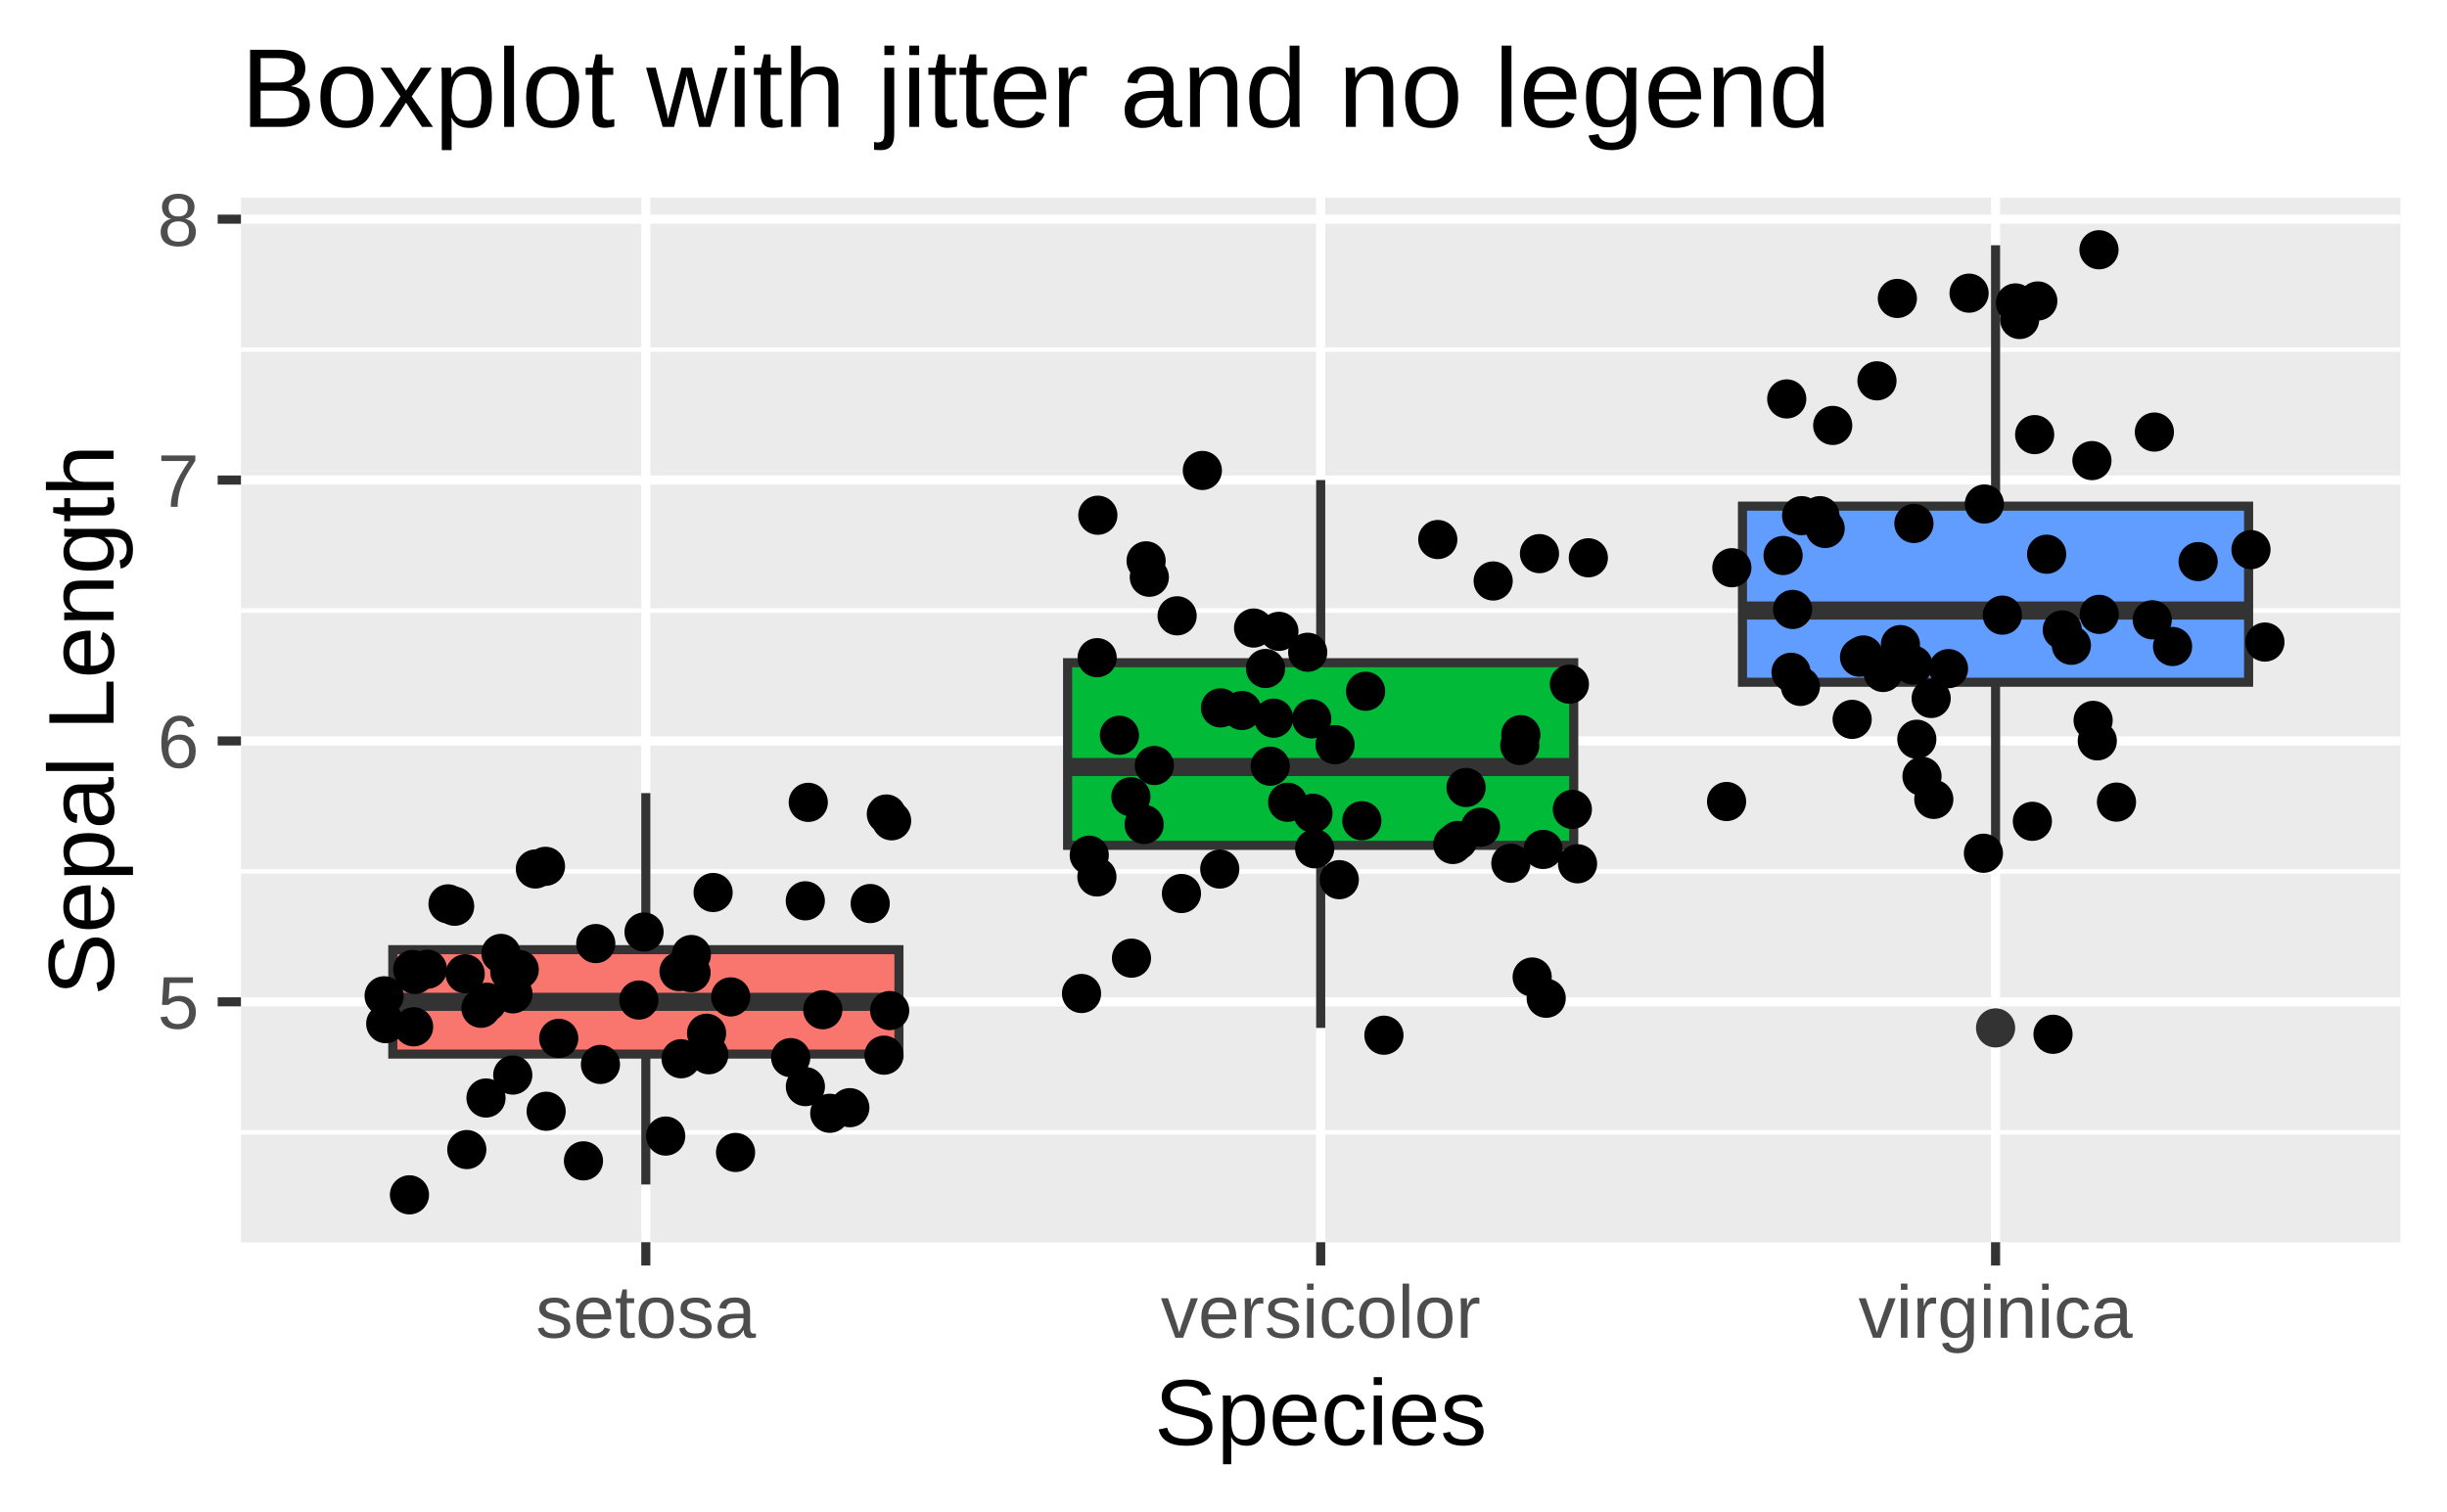
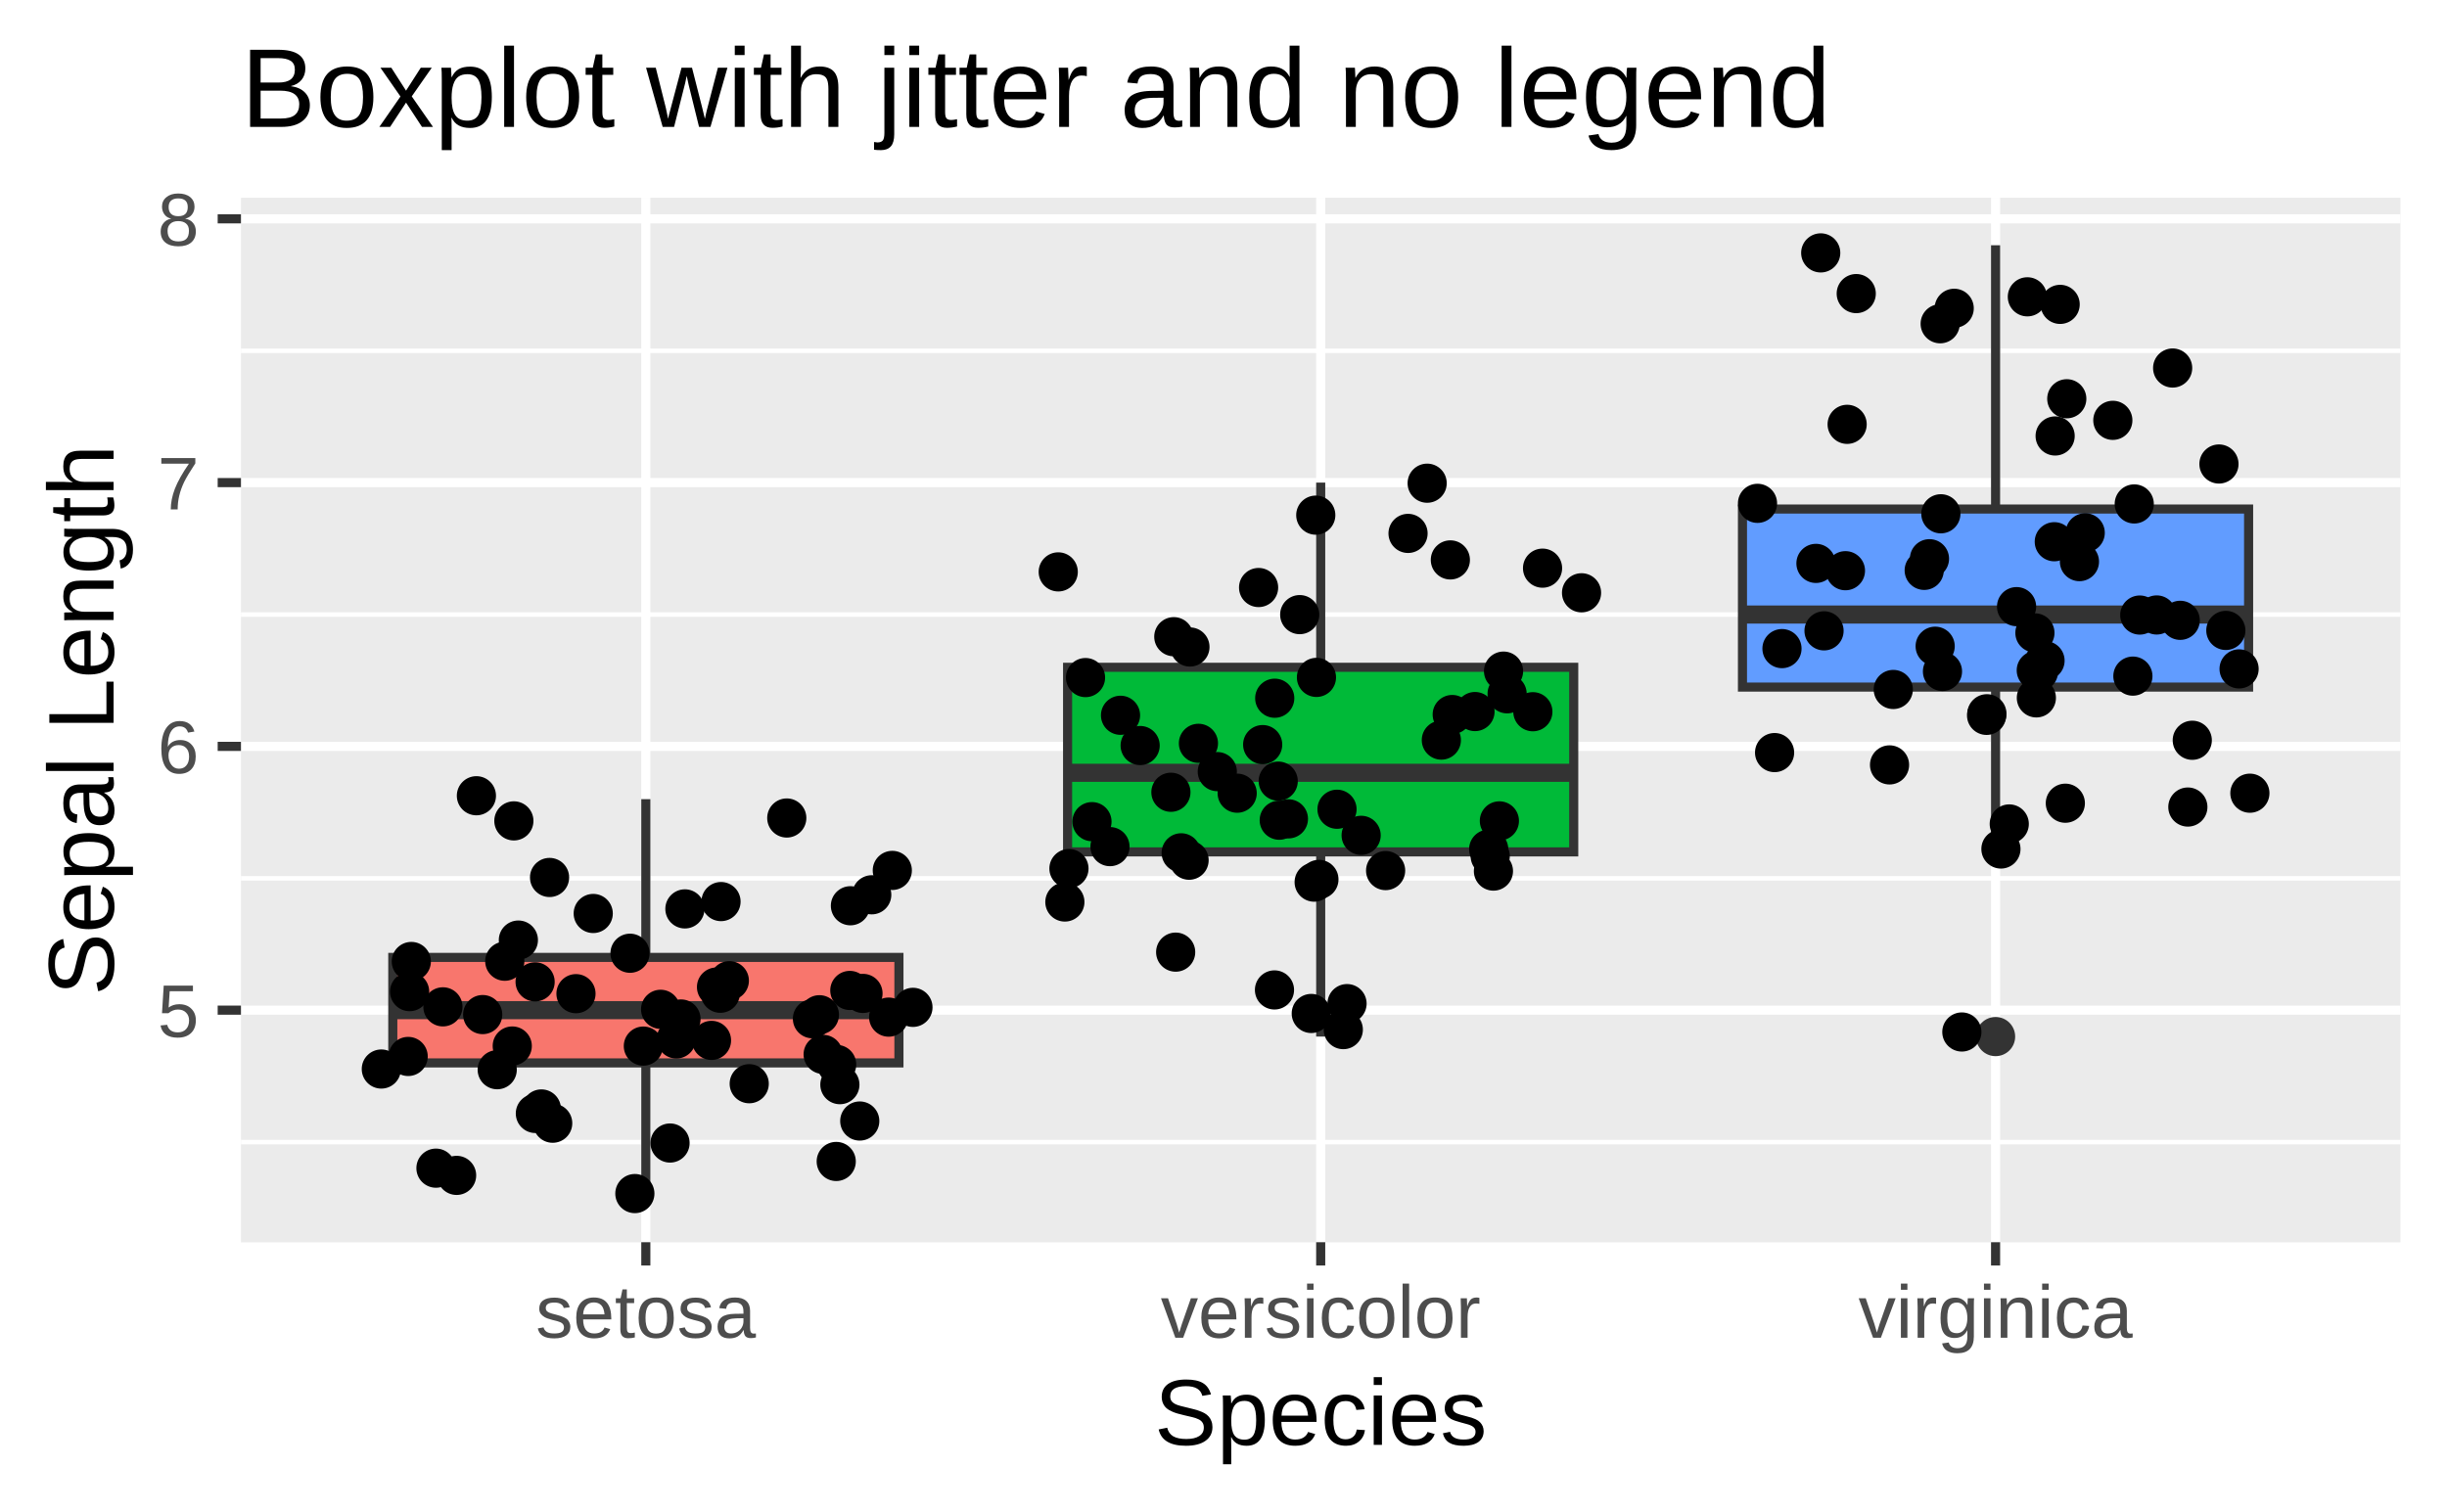
<svg xmlns="http://www.w3.org/2000/svg" class="svglite" width="288.00pt" height="177.98pt" viewBox="0 0 288.00 177.98">
  <defs>
    <style type="text/css">
    .svglite line, .svglite polyline, .svglite polygon, .svglite path, .svglite rect, .svglite circle {
      fill: none;
      stroke: #000000;
      stroke-linecap: round;
      stroke-linejoin: round;
      stroke-miterlimit: 10.00;
    }
    .svglite text {
      white-space: pre;
    }
  </style>
  </defs>
  <rect width="100%" height="100%" style="stroke: none; fill: #FFFFFF;" />
  <defs>
    <clipPath id="cpMC4wMHwyODguMDB8MC4wMHwxNzcuOTg=">
      <rect x="0.00" y="0.00" width="288.00" height="177.98" />
    </clipPath>
  </defs>
  <g clip-path="url(#cpMC4wMHwyODguMDB8MC4wMHwxNzcuOTg=)">
    <rect x="0.00" y="0.00" width="288.00" height="177.98" style="stroke-width: 1.07; stroke: #FFFFFF; fill: #FFFFFF;" />
  </g>
  <defs>
    <clipPath id="cpMjguMzZ8MjgyLjUyfDIzLjI4fDE0Ni4yMw==">
      <rect x="28.36" y="23.28" width="254.16" height="122.96" />
    </clipPath>
  </defs>
  <g clip-path="url(#cpMjguMzZ8MjgyLjUyfDIzLjI4fDE0Ni4yMw==)">
    <rect x="28.36" y="23.28" width="254.16" height="122.96" style="stroke-width: 1.07; stroke: none; fill: #EBEBEB;" />
-     <polyline points="28.36,133.29 282.52,133.29 " style="stroke-width: 0.53; stroke: #FFFFFF; stroke-linecap: butt;" />
-     <polyline points="28.36,102.58 282.52,102.58 " style="stroke-width: 0.53; stroke: #FFFFFF; stroke-linecap: butt;" />
-     <polyline points="28.36,71.87 282.52,71.87 " style="stroke-width: 0.53; stroke: #FFFFFF; stroke-linecap: butt;" />
-     <polyline points="28.36,41.15 282.52,41.15 " style="stroke-width: 0.53; stroke: #FFFFFF; stroke-linecap: butt;" />
-     <polyline points="28.36,117.93 282.52,117.93 " style="stroke-width: 1.07; stroke: #FFFFFF; stroke-linecap: butt;" />
-     <polyline points="28.36,87.22 282.52,87.22 " style="stroke-width: 1.07; stroke: #FFFFFF; stroke-linecap: butt;" />
-     <polyline points="28.36,56.51 282.52,56.51 " style="stroke-width: 1.07; stroke: #FFFFFF; stroke-linecap: butt;" />
-     <polyline points="28.36,25.80 282.52,25.80 " style="stroke-width: 1.07; stroke: #FFFFFF; stroke-linecap: butt;" />
+     <polyline points="28.36,134.44 282.52,134.44 " style="stroke-width: 0.53; stroke: #FFFFFF; stroke-linecap: butt;" />
+     <polyline points="28.36,103.39 282.52,103.39 " style="stroke-width: 0.53; stroke: #FFFFFF; stroke-linecap: butt;" />
+     <polyline points="28.36,72.34 282.52,72.34 " style="stroke-width: 0.53; stroke: #FFFFFF; stroke-linecap: butt;" />
+     <polyline points="28.36,41.29 282.52,41.29 " style="stroke-width: 0.53; stroke: #FFFFFF; stroke-linecap: butt;" />
+     <polyline points="28.36,118.91 282.52,118.91 " style="stroke-width: 1.07; stroke: #FFFFFF; stroke-linecap: butt;" />
+     <polyline points="28.36,87.86 282.52,87.86 " style="stroke-width: 1.07; stroke: #FFFFFF; stroke-linecap: butt;" />
+     <polyline points="28.36,56.81 282.52,56.81 " style="stroke-width: 1.07; stroke: #FFFFFF; stroke-linecap: butt;" />
+     <polyline points="28.36,25.76 282.52,25.76 " style="stroke-width: 1.07; stroke: #FFFFFF; stroke-linecap: butt;" />
    <polyline points="76.01,146.23 76.01,23.28 " style="stroke-width: 1.07; stroke: #FFFFFF; stroke-linecap: butt;" />
    <polyline points="155.44,146.23 155.44,23.28 " style="stroke-width: 1.07; stroke: #FFFFFF; stroke-linecap: butt;" />
    <polyline points="234.87,146.23 234.87,23.28 " style="stroke-width: 1.07; stroke: #FFFFFF; stroke-linecap: butt;" />
-     <line x1="76.01" y1="111.79" x2="76.01" y2="93.36" style="stroke-width: 1.07; stroke: #333333; stroke-linecap: butt;" />
-     <line x1="76.01" y1="124.08" x2="76.01" y2="139.43" style="stroke-width: 1.07; stroke: #333333; stroke-linecap: butt;" />
-     <polygon points="46.23,111.79 46.23,124.08 105.80,124.08 105.80,111.79 46.23,111.79 " style="stroke-width: 1.07; stroke: #333333; stroke-linecap: butt; stroke-linejoin: miter; fill: #F8766D;" />
-     <line x1="46.23" y1="117.93" x2="105.80" y2="117.93" style="stroke-width: 2.13; stroke: #333333; stroke-linecap: butt; stroke-linejoin: miter;" />
-     <line x1="155.44" y1="78.01" x2="155.44" y2="56.51" style="stroke-width: 1.07; stroke: #333333; stroke-linecap: butt;" />
-     <line x1="155.44" y1="99.51" x2="155.44" y2="121.00" style="stroke-width: 1.07; stroke: #333333; stroke-linecap: butt;" />
-     <polygon points="125.65,78.01 125.65,99.51 185.22,99.51 185.22,78.01 125.65,78.01 " style="stroke-width: 1.07; stroke: #333333; stroke-linecap: butt; stroke-linejoin: miter; fill: #00BA38;" />
-     <line x1="125.65" y1="90.29" x2="185.22" y2="90.29" style="stroke-width: 2.13; stroke: #333333; stroke-linecap: butt; stroke-linejoin: miter;" />
-     <circle cx="234.87" cy="121.00" r="1.95" style="stroke-width: 0.71; stroke: #333333; fill: #333333;" />
-     <line x1="234.87" y1="59.58" x2="234.87" y2="28.87" style="stroke-width: 1.07; stroke: #333333; stroke-linecap: butt;" />
-     <line x1="234.87" y1="80.31" x2="234.87" y2="99.51" style="stroke-width: 1.07; stroke: #333333; stroke-linecap: butt;" />
-     <polygon points="205.08,59.58 205.08,80.31 264.65,80.31 264.65,59.58 205.08,59.58 " style="stroke-width: 1.07; stroke: #333333; stroke-linecap: butt; stroke-linejoin: miter; fill: #619CFF;" />
-     <line x1="205.08" y1="71.87" x2="264.65" y2="71.87" style="stroke-width: 2.13; stroke: #333333; stroke-linecap: butt; stroke-linejoin: miter;" />
-     <circle cx="48.58" cy="114.12" r="1.95" style="stroke-width: 0.71; fill: #000000;" />
-     <circle cx="48.68" cy="120.87" r="1.95" style="stroke-width: 0.71; fill: #000000;" />
-     <circle cx="60.35" cy="126.55" r="1.95" style="stroke-width: 0.71; fill: #000000;" />
-     <circle cx="97.66" cy="131.05" r="1.95" style="stroke-width: 0.71; fill: #000000;" />
-     <circle cx="104.71" cy="118.96" r="1.95" style="stroke-width: 0.71; fill: #000000;" />
-     <circle cx="94.78" cy="106.04" r="1.95" style="stroke-width: 0.71; fill: #000000;" />
-     <circle cx="100.02" cy="130.39" r="1.95" style="stroke-width: 0.71; fill: #000000;" />
-     <circle cx="86.00" cy="117.35" r="1.95" style="stroke-width: 0.71; fill: #000000;" />
-     <circle cx="86.57" cy="135.66" r="1.95" style="stroke-width: 0.71; fill: #000000;" />
-     <circle cx="45.40" cy="120.50" r="1.95" style="stroke-width: 0.71; fill: #000000;" />
-     <circle cx="102.42" cy="106.36" r="1.95" style="stroke-width: 0.71; fill: #000000;" />
-     <circle cx="80.16" cy="124.63" r="1.95" style="stroke-width: 0.71; fill: #000000;" />
-     <circle cx="70.67" cy="125.30" r="1.95" style="stroke-width: 0.71; fill: #000000;" />
-     <circle cx="48.19" cy="140.65" r="1.95" style="stroke-width: 0.71; fill: #000000;" />
-     <circle cx="95.13" cy="94.45" r="1.95" style="stroke-width: 0.71; fill: #000000;" />
-     <circle cx="104.94" cy="96.62" r="1.95" style="stroke-width: 0.71; fill: #000000;" />
-     <circle cx="83.93" cy="105.06" r="1.95" style="stroke-width: 0.71; fill: #000000;" />
-     <circle cx="61.11" cy="114.13" r="1.95" style="stroke-width: 0.71; fill: #000000;" />
-     <circle cx="104.32" cy="95.82" r="1.95" style="stroke-width: 0.71; fill: #000000;" />
-     <circle cx="79.92" cy="114.37" r="1.95" style="stroke-width: 0.71; fill: #000000;" />
-     <circle cx="53.51" cy="106.68" r="1.95" style="stroke-width: 0.71; fill: #000000;" />
-     <circle cx="50.30" cy="114.09" r="1.95" style="stroke-width: 0.71; fill: #000000;" />
-     <circle cx="64.28" cy="130.81" r="1.95" style="stroke-width: 0.71; fill: #000000;" />
-     <circle cx="81.33" cy="114.50" r="1.95" style="stroke-width: 0.71; fill: #000000;" />
-     <circle cx="93.06" cy="124.50" r="1.95" style="stroke-width: 0.71; fill: #000000;" />
-     <circle cx="56.61" cy="118.69" r="1.95" style="stroke-width: 0.71; fill: #000000;" />
-     <circle cx="60.37" cy="116.99" r="1.95" style="stroke-width: 0.71; fill: #000000;" />
-     <circle cx="58.96" cy="112.23" r="1.95" style="stroke-width: 0.71; fill: #000000;" />
-     <circle cx="70.12" cy="111.07" r="1.95" style="stroke-width: 0.71; fill: #000000;" />
-     <circle cx="94.79" cy="127.91" r="1.95" style="stroke-width: 0.71; fill: #000000;" />
-     <circle cx="104.04" cy="124.21" r="1.95" style="stroke-width: 0.71; fill: #000000;" />
-     <circle cx="52.73" cy="106.40" r="1.95" style="stroke-width: 0.71; fill: #000000;" />
-     <circle cx="81.37" cy="112.36" r="1.95" style="stroke-width: 0.71; fill: #000000;" />
-     <circle cx="63.01" cy="102.29" r="1.95" style="stroke-width: 0.71; fill: #000000;" />
-     <circle cx="65.76" cy="122.23" r="1.95" style="stroke-width: 0.71; fill: #000000;" />
-     <circle cx="45.21" cy="117.22" r="1.95" style="stroke-width: 0.71; fill: #000000;" />
-     <circle cx="64.20" cy="101.98" r="1.95" style="stroke-width: 0.71; fill: #000000;" />
-     <circle cx="83.16" cy="121.63" r="1.95" style="stroke-width: 0.71; fill: #000000;" />
-     <circle cx="68.67" cy="136.65" r="1.95" style="stroke-width: 0.71; fill: #000000;" />
-     <circle cx="54.75" cy="114.63" r="1.95" style="stroke-width: 0.71; fill: #000000;" />
-     <circle cx="75.19" cy="117.72" r="1.95" style="stroke-width: 0.71; fill: #000000;" />
-     <circle cx="78.35" cy="133.73" r="1.95" style="stroke-width: 0.71; fill: #000000;" />
-     <circle cx="54.94" cy="135.32" r="1.95" style="stroke-width: 0.71; fill: #000000;" />
-     <circle cx="57.32" cy="117.98" r="1.95" style="stroke-width: 0.71; fill: #000000;" />
-     <circle cx="48.83" cy="114.71" r="1.95" style="stroke-width: 0.71; fill: #000000;" />
-     <circle cx="83.42" cy="124.16" r="1.95" style="stroke-width: 0.71; fill: #000000;" />
-     <circle cx="60.00" cy="114.38" r="1.95" style="stroke-width: 0.71; fill: #000000;" />
-     <circle cx="57.20" cy="129.25" r="1.95" style="stroke-width: 0.71; fill: #000000;" />
-     <circle cx="75.80" cy="109.71" r="1.95" style="stroke-width: 0.71; fill: #000000;" />
-     <circle cx="96.84" cy="118.86" r="1.95" style="stroke-width: 0.71; fill: #000000;" />
-     <circle cx="141.51" cy="55.38" r="1.95" style="stroke-width: 0.71; fill: #000000;" />
-     <circle cx="147.54" cy="73.93" r="1.95" style="stroke-width: 0.71; fill: #000000;" />
-     <circle cx="129.21" cy="60.65" r="1.95" style="stroke-width: 0.71; fill: #000000;" />
-     <circle cx="129.10" cy="103.23" r="1.95" style="stroke-width: 0.71; fill: #000000;" />
-     <circle cx="138.54" cy="72.49" r="1.95" style="stroke-width: 0.71; fill: #000000;" />
-     <circle cx="160.28" cy="96.61" r="1.95" style="stroke-width: 0.71; fill: #000000;" />
-     <circle cx="148.95" cy="78.69" r="1.95" style="stroke-width: 0.71; fill: #000000;" />
-     <circle cx="162.88" cy="121.86" r="1.95" style="stroke-width: 0.71; fill: #000000;" />
-     <circle cx="175.74" cy="68.39" r="1.95" style="stroke-width: 0.71; fill: #000000;" />
-     <circle cx="133.17" cy="112.79" r="1.95" style="stroke-width: 0.71; fill: #000000;" />
-     <circle cx="181.98" cy="117.51" r="1.95" style="stroke-width: 0.71; fill: #000000;" />
-     <circle cx="149.50" cy="90.19" r="1.95" style="stroke-width: 0.71; fill: #000000;" />
-     <circle cx="131.75" cy="86.55" r="1.95" style="stroke-width: 0.71; fill: #000000;" />
-     <circle cx="146.17" cy="83.64" r="1.95" style="stroke-width: 0.71; fill: #000000;" />
-     <circle cx="171.57" cy="98.94" r="1.95" style="stroke-width: 0.71; fill: #000000;" />
-     <circle cx="181.19" cy="65.17" r="1.95" style="stroke-width: 0.71; fill: #000000;" />
-     <circle cx="181.62" cy="99.99" r="1.95" style="stroke-width: 0.71; fill: #000000;" />
-     <circle cx="151.55" cy="94.44" r="1.95" style="stroke-width: 0.71; fill: #000000;" />
-     <circle cx="160.72" cy="81.37" r="1.95" style="stroke-width: 0.71; fill: #000000;" />
-     <circle cx="128.20" cy="100.67" r="1.95" style="stroke-width: 0.71; fill: #000000;" />
-     <circle cx="135.86" cy="90.11" r="1.95" style="stroke-width: 0.71; fill: #000000;" />
-     <circle cx="143.65" cy="83.33" r="1.95" style="stroke-width: 0.71; fill: #000000;" />
-     <circle cx="153.91" cy="76.78" r="1.95" style="stroke-width: 0.71; fill: #000000;" />
-     <circle cx="154.38" cy="84.62" r="1.95" style="stroke-width: 0.71; fill: #000000;" />
-     <circle cx="150.52" cy="74.32" r="1.95" style="stroke-width: 0.71; fill: #000000;" />
-     <circle cx="135.27" cy="67.95" r="1.95" style="stroke-width: 0.71; fill: #000000;" />
-     <circle cx="169.22" cy="63.51" r="1.95" style="stroke-width: 0.71; fill: #000000;" />
-     <circle cx="134.89" cy="66.02" r="1.95" style="stroke-width: 0.71; fill: #000000;" />
-     <circle cx="178.99" cy="86.48" r="1.95" style="stroke-width: 0.71; fill: #000000;" />
-     <circle cx="134.66" cy="97.05" r="1.95" style="stroke-width: 0.71; fill: #000000;" />
-     <circle cx="185.67" cy="101.68" r="1.95" style="stroke-width: 0.71; fill: #000000;" />
-     <circle cx="157.63" cy="103.55" r="1.95" style="stroke-width: 0.71; fill: #000000;" />
-     <circle cx="133.10" cy="93.79" r="1.95" style="stroke-width: 0.71; fill: #000000;" />
-     <circle cx="178.87" cy="87.75" r="1.95" style="stroke-width: 0.71; fill: #000000;" />
-     <circle cx="139.05" cy="105.18" r="1.95" style="stroke-width: 0.71; fill: #000000;" />
-     <circle cx="157.13" cy="87.66" r="1.95" style="stroke-width: 0.71; fill: #000000;" />
-     <circle cx="186.94" cy="65.66" r="1.95" style="stroke-width: 0.71; fill: #000000;" />
-     <circle cx="129.13" cy="77.42" r="1.95" style="stroke-width: 0.71; fill: #000000;" />
-     <circle cx="170.99" cy="99.41" r="1.95" style="stroke-width: 0.71; fill: #000000;" />
-     <circle cx="143.56" cy="102.30" r="1.95" style="stroke-width: 0.71; fill: #000000;" />
-     <circle cx="177.82" cy="101.62" r="1.95" style="stroke-width: 0.71; fill: #000000;" />
-     <circle cx="149.90" cy="84.54" r="1.95" style="stroke-width: 0.71; fill: #000000;" />
-     <circle cx="172.55" cy="92.70" r="1.95" style="stroke-width: 0.71; fill: #000000;" />
-     <circle cx="127.29" cy="116.95" r="1.95" style="stroke-width: 0.71; fill: #000000;" />
-     <circle cx="154.73" cy="99.91" r="1.95" style="stroke-width: 0.71; fill: #000000;" />
-     <circle cx="185.06" cy="95.28" r="1.95" style="stroke-width: 0.71; fill: #000000;" />
-     <circle cx="174.25" cy="97.38" r="1.95" style="stroke-width: 0.71; fill: #000000;" />
-     <circle cx="184.71" cy="80.54" r="1.95" style="stroke-width: 0.71; fill: #000000;" />
-     <circle cx="180.33" cy="115.01" r="1.95" style="stroke-width: 0.71; fill: #000000;" />
-     <circle cx="154.53" cy="95.73" r="1.95" style="stroke-width: 0.71; fill: #000000;" />
-     <circle cx="210.80" cy="79.14" r="1.95" style="stroke-width: 0.71; fill: #000000;" />
-     <circle cx="227.60" cy="94.10" r="1.95" style="stroke-width: 0.71; fill: #000000;" />
-     <circle cx="246.21" cy="54.22" r="1.95" style="stroke-width: 0.71; fill: #000000;" />
-     <circle cx="218.86" cy="77.36" r="1.95" style="stroke-width: 0.71; fill: #000000;" />
-     <circle cx="210.98" cy="71.74" r="1.95" style="stroke-width: 0.71; fill: #000000;" />
-     <circle cx="237.70" cy="37.61" r="1.95" style="stroke-width: 0.71; fill: #000000;" />
-     <circle cx="241.63" cy="121.75" r="1.95" style="stroke-width: 0.71; fill: #000000;" />
-     <circle cx="210.29" cy="46.96" r="1.95" style="stroke-width: 0.71; fill: #000000;" />
-     <circle cx="258.71" cy="66.11" r="1.95" style="stroke-width: 0.71; fill: #000000;" />
-     <circle cx="215.70" cy="50.08" r="1.95" style="stroke-width: 0.71; fill: #000000;" />
-     <circle cx="247.07" cy="72.32" r="1.95" style="stroke-width: 0.71; fill: #000000;" />
-     <circle cx="266.57" cy="75.58" r="1.95" style="stroke-width: 0.71; fill: #000000;" />
-     <circle cx="225.26" cy="61.62" r="1.95" style="stroke-width: 0.71; fill: #000000;" />
-     <circle cx="239.20" cy="96.68" r="1.95" style="stroke-width: 0.71; fill: #000000;" />
-     <circle cx="249.10" cy="94.42" r="1.95" style="stroke-width: 0.71; fill: #000000;" />
-     <circle cx="255.70" cy="76.10" r="1.95" style="stroke-width: 0.71; fill: #000000;" />
-     <circle cx="253.31" cy="72.96" r="1.95" style="stroke-width: 0.71; fill: #000000;" />
-     <circle cx="223.31" cy="35.13" r="1.95" style="stroke-width: 0.71; fill: #000000;" />
-     <circle cx="239.84" cy="35.43" r="1.95" style="stroke-width: 0.71; fill: #000000;" />
-     <circle cx="246.84" cy="87.21" r="1.95" style="stroke-width: 0.71; fill: #000000;" />
-     <circle cx="214.20" cy="60.70" r="1.95" style="stroke-width: 0.71; fill: #000000;" />
-     <circle cx="233.44" cy="100.44" r="1.95" style="stroke-width: 0.71; fill: #000000;" />
-     <circle cx="237.21" cy="35.66" r="1.95" style="stroke-width: 0.71; fill: #000000;" />
-     <circle cx="229.33" cy="78.71" r="1.95" style="stroke-width: 0.71; fill: #000000;" />
-     <circle cx="240.88" cy="65.24" r="1.95" style="stroke-width: 0.71; fill: #000000;" />
-     <circle cx="239.47" cy="51.16" r="1.95" style="stroke-width: 0.71; fill: #000000;" />
-     <circle cx="211.90" cy="80.80" r="1.95" style="stroke-width: 0.71; fill: #000000;" />
-     <circle cx="246.35" cy="84.80" r="1.95" style="stroke-width: 0.71; fill: #000000;" />
-     <circle cx="242.72" cy="74.15" r="1.95" style="stroke-width: 0.71; fill: #000000;" />
-     <circle cx="253.56" cy="50.86" r="1.95" style="stroke-width: 0.71; fill: #000000;" />
-     <circle cx="220.91" cy="44.83" r="1.95" style="stroke-width: 0.71; fill: #000000;" />
-     <circle cx="247.04" cy="29.40" r="1.95" style="stroke-width: 0.71; fill: #000000;" />
-     <circle cx="243.79" cy="75.96" r="1.95" style="stroke-width: 0.71; fill: #000000;" />
-     <circle cx="219.30" cy="77.10" r="1.95" style="stroke-width: 0.71; fill: #000000;" />
-     <circle cx="217.99" cy="84.68" r="1.95" style="stroke-width: 0.71; fill: #000000;" />
-     <circle cx="231.75" cy="34.51" r="1.95" style="stroke-width: 0.71; fill: #000000;" />
-     <circle cx="221.63" cy="79.16" r="1.95" style="stroke-width: 0.71; fill: #000000;" />
-     <circle cx="223.67" cy="75.88" r="1.95" style="stroke-width: 0.71; fill: #000000;" />
-     <circle cx="225.60" cy="87.02" r="1.95" style="stroke-width: 0.71; fill: #000000;" />
-     <circle cx="233.55" cy="59.33" r="1.95" style="stroke-width: 0.71; fill: #000000;" />
-     <circle cx="203.83" cy="66.83" r="1.95" style="stroke-width: 0.71; fill: #000000;" />
-     <circle cx="212.04" cy="60.70" r="1.95" style="stroke-width: 0.71; fill: #000000;" />
-     <circle cx="203.21" cy="94.35" r="1.95" style="stroke-width: 0.71; fill: #000000;" />
-     <circle cx="214.81" cy="62.21" r="1.95" style="stroke-width: 0.71; fill: #000000;" />
-     <circle cx="264.93" cy="64.70" r="1.95" style="stroke-width: 0.71; fill: #000000;" />
-     <circle cx="209.86" cy="65.39" r="1.95" style="stroke-width: 0.71; fill: #000000;" />
-     <circle cx="225.16" cy="78.29" r="1.95" style="stroke-width: 0.71; fill: #000000;" />
-     <circle cx="235.67" cy="72.41" r="1.95" style="stroke-width: 0.71; fill: #000000;" />
-     <circle cx="227.29" cy="82.22" r="1.95" style="stroke-width: 0.71; fill: #000000;" />
-     <circle cx="226.21" cy="91.38" r="1.95" style="stroke-width: 0.71; fill: #000000;" />
+     <line x1="76.01" y1="112.70" x2="76.01" y2="94.07" style="stroke-width: 1.07; stroke: #333333; stroke-linecap: butt;" />
+     <line x1="76.01" y1="125.12" x2="76.01" y2="140.65" style="stroke-width: 1.07; stroke: #333333; stroke-linecap: butt;" />
+     <polygon points="46.23,112.70 46.23,125.12 105.80,125.12 105.80,112.70 46.23,112.70 " style="stroke-width: 1.07; stroke: #333333; stroke-linecap: butt; stroke-linejoin: miter; fill: #F8766D;" />
+     <line x1="46.23" y1="118.91" x2="105.80" y2="118.91" style="stroke-width: 2.13; stroke: #333333; stroke-linecap: butt; stroke-linejoin: miter;" />
+     <line x1="155.44" y1="78.55" x2="155.44" y2="56.81" style="stroke-width: 1.07; stroke: #333333; stroke-linecap: butt;" />
+     <line x1="155.44" y1="100.28" x2="155.44" y2="122.02" style="stroke-width: 1.07; stroke: #333333; stroke-linecap: butt;" />
+     <polygon points="125.65,78.55 125.65,100.28 185.22,100.28 185.22,78.55 125.65,78.55 " style="stroke-width: 1.07; stroke: #333333; stroke-linecap: butt; stroke-linejoin: miter; fill: #00BA38;" />
+     <line x1="125.65" y1="90.97" x2="185.22" y2="90.97" style="stroke-width: 2.13; stroke: #333333; stroke-linecap: butt; stroke-linejoin: miter;" />
+     <circle cx="234.87" cy="122.02" r="1.95" style="stroke-width: 0.71; stroke: #333333; fill: #333333;" />
+     <line x1="234.87" y1="59.92" x2="234.87" y2="28.87" style="stroke-width: 1.07; stroke: #333333; stroke-linecap: butt;" />
+     <line x1="234.87" y1="80.88" x2="234.87" y2="100.28" style="stroke-width: 1.07; stroke: #333333; stroke-linecap: butt;" />
+     <polygon points="205.08,59.92 205.08,80.88 264.65,80.88 264.65,59.92 205.08,59.92 " style="stroke-width: 1.07; stroke: #333333; stroke-linecap: butt; stroke-linejoin: miter; fill: #619CFF;" />
+     <line x1="205.08" y1="72.34" x2="264.65" y2="72.34" style="stroke-width: 2.13; stroke: #333333; stroke-linecap: butt; stroke-linejoin: miter;" />
+     <circle cx="84.78" cy="116.92" r="1.95" style="stroke-width: 0.71; fill: #000000;" />
+     <circle cx="79.60" cy="122.30" r="1.95" style="stroke-width: 0.71; fill: #000000;" />
+     <circle cx="98.85" cy="127.68" r="1.95" style="stroke-width: 0.71; fill: #000000;" />
+     <circle cx="65.05" cy="132.22" r="1.95" style="stroke-width: 0.71; fill: #000000;" />
+     <circle cx="104.59" cy="119.73" r="1.95" style="stroke-width: 0.71; fill: #000000;" />
+     <circle cx="102.60" cy="105.33" r="1.95" style="stroke-width: 0.71; fill: #000000;" />
+     <circle cx="101.19" cy="131.96" r="1.95" style="stroke-width: 0.71; fill: #000000;" />
+     <circle cx="96.44" cy="119.45" r="1.95" style="stroke-width: 0.71; fill: #000000;" />
+     <circle cx="51.31" cy="137.51" r="1.95" style="stroke-width: 0.71; fill: #000000;" />
+     <circle cx="83.74" cy="122.47" r="1.95" style="stroke-width: 0.71; fill: #000000;" />
+     <circle cx="100.09" cy="106.62" r="1.95" style="stroke-width: 0.71; fill: #000000;" />
+     <circle cx="44.88" cy="125.84" r="1.95" style="stroke-width: 0.71; fill: #000000;" />
+     <circle cx="98.47" cy="125.30" r="1.95" style="stroke-width: 0.71; fill: #000000;" />
+     <circle cx="74.72" cy="140.50" r="1.95" style="stroke-width: 0.71; fill: #000000;" />
+     <circle cx="56.07" cy="93.67" r="1.95" style="stroke-width: 0.71; fill: #000000;" />
+     <circle cx="92.60" cy="96.29" r="1.95" style="stroke-width: 0.71; fill: #000000;" />
+     <circle cx="69.82" cy="107.53" r="1.95" style="stroke-width: 0.71; fill: #000000;" />
+     <circle cx="100.02" cy="116.59" r="1.95" style="stroke-width: 0.71; fill: #000000;" />
+     <circle cx="60.48" cy="96.63" r="1.95" style="stroke-width: 0.71; fill: #000000;" />
+     <circle cx="101.57" cy="116.94" r="1.95" style="stroke-width: 0.71; fill: #000000;" />
+     <circle cx="80.61" cy="106.99" r="1.95" style="stroke-width: 0.71; fill: #000000;" />
+     <circle cx="48.21" cy="116.73" r="1.95" style="stroke-width: 0.71; fill: #000000;" />
+     <circle cx="63.01" cy="131.07" r="1.95" style="stroke-width: 0.71; fill: #000000;" />
+     <circle cx="62.98" cy="115.58" r="1.95" style="stroke-width: 0.71; fill: #000000;" />
+     <circle cx="96.88" cy="124.12" r="1.95" style="stroke-width: 0.71; fill: #000000;" />
+     <circle cx="80.15" cy="119.95" r="1.95" style="stroke-width: 0.71; fill: #000000;" />
+     <circle cx="107.45" cy="118.58" r="1.95" style="stroke-width: 0.71; fill: #000000;" />
+     <circle cx="59.41" cy="113.15" r="1.95" style="stroke-width: 0.71; fill: #000000;" />
+     <circle cx="74.15" cy="112.21" r="1.95" style="stroke-width: 0.71; fill: #000000;" />
+     <circle cx="88.18" cy="127.57" r="1.95" style="stroke-width: 0.71; fill: #000000;" />
+     <circle cx="48.04" cy="124.36" r="1.95" style="stroke-width: 0.71; fill: #000000;" />
+     <circle cx="84.86" cy="106.13" r="1.95" style="stroke-width: 0.71; fill: #000000;" />
+     <circle cx="48.41" cy="113.18" r="1.95" style="stroke-width: 0.71; fill: #000000;" />
+     <circle cx="64.68" cy="103.29" r="1.95" style="stroke-width: 0.71; fill: #000000;" />
+     <circle cx="60.29" cy="123.13" r="1.95" style="stroke-width: 0.71; fill: #000000;" />
+     <circle cx="56.81" cy="119.43" r="1.95" style="stroke-width: 0.71; fill: #000000;" />
+     <circle cx="105.02" cy="102.46" r="1.95" style="stroke-width: 0.71; fill: #000000;" />
+     <circle cx="75.72" cy="123.14" r="1.95" style="stroke-width: 0.71; fill: #000000;" />
+     <circle cx="98.42" cy="136.72" r="1.95" style="stroke-width: 0.71; fill: #000000;" />
+     <circle cx="84.33" cy="116.19" r="1.95" style="stroke-width: 0.71; fill: #000000;" />
+     <circle cx="77.75" cy="118.81" r="1.95" style="stroke-width: 0.71; fill: #000000;" />
+     <circle cx="78.86" cy="134.55" r="1.95" style="stroke-width: 0.71; fill: #000000;" />
+     <circle cx="53.74" cy="138.36" r="1.95" style="stroke-width: 0.71; fill: #000000;" />
+     <circle cx="52.13" cy="118.52" r="1.95" style="stroke-width: 0.71; fill: #000000;" />
+     <circle cx="67.79" cy="116.97" r="1.95" style="stroke-width: 0.71; fill: #000000;" />
+     <circle cx="58.52" cy="125.92" r="1.95" style="stroke-width: 0.71; fill: #000000;" />
+     <circle cx="85.84" cy="115.44" r="1.95" style="stroke-width: 0.71; fill: #000000;" />
+     <circle cx="63.72" cy="130.54" r="1.95" style="stroke-width: 0.71; fill: #000000;" />
+     <circle cx="61.01" cy="110.66" r="1.95" style="stroke-width: 0.71; fill: #000000;" />
+     <circle cx="95.62" cy="119.92" r="1.95" style="stroke-width: 0.71; fill: #000000;" />
+     <circle cx="167.97" cy="56.88" r="1.95" style="stroke-width: 0.71; fill: #000000;" />
+     <circle cx="138.15" cy="74.95" r="1.95" style="stroke-width: 0.71; fill: #000000;" />
+     <circle cx="154.86" cy="60.64" r="1.95" style="stroke-width: 0.71; fill: #000000;" />
+     <circle cx="155.23" cy="103.52" r="1.95" style="stroke-width: 0.71; fill: #000000;" />
+     <circle cx="152.97" cy="72.35" r="1.95" style="stroke-width: 0.71; fill: #000000;" />
+     <circle cx="151.64" cy="96.39" r="1.95" style="stroke-width: 0.71; fill: #000000;" />
+     <circle cx="154.94" cy="79.74" r="1.95" style="stroke-width: 0.71; fill: #000000;" />
+     <circle cx="158.10" cy="121.20" r="1.95" style="stroke-width: 0.71; fill: #000000;" />
+     <circle cx="186.14" cy="69.78" r="1.95" style="stroke-width: 0.71; fill: #000000;" />
+     <circle cx="138.37" cy="112.08" r="1.95" style="stroke-width: 0.71; fill: #000000;" />
+     <circle cx="154.33" cy="119.30" r="1.95" style="stroke-width: 0.71; fill: #000000;" />
+     <circle cx="143.27" cy="90.83" r="1.95" style="stroke-width: 0.71; fill: #000000;" />
+     <circle cx="148.61" cy="87.65" r="1.95" style="stroke-width: 0.71; fill: #000000;" />
+     <circle cx="131.88" cy="84.20" r="1.95" style="stroke-width: 0.71; fill: #000000;" />
+     <circle cx="139.95" cy="101.26" r="1.95" style="stroke-width: 0.71; fill: #000000;" />
+     <circle cx="124.55" cy="67.32" r="1.95" style="stroke-width: 0.71; fill: #000000;" />
+     <circle cx="139.02" cy="100.39" r="1.95" style="stroke-width: 0.71; fill: #000000;" />
+     <circle cx="145.61" cy="93.37" r="1.95" style="stroke-width: 0.71; fill: #000000;" />
+     <circle cx="150.03" cy="82.19" r="1.95" style="stroke-width: 0.71; fill: #000000;" />
+     <circle cx="175.21" cy="99.96" r="1.95" style="stroke-width: 0.71; fill: #000000;" />
+     <circle cx="150.44" cy="91.95" r="1.95" style="stroke-width: 0.71; fill: #000000;" />
+     <circle cx="180.41" cy="83.78" r="1.95" style="stroke-width: 0.71; fill: #000000;" />
+     <circle cx="176.96" cy="79.00" r="1.95" style="stroke-width: 0.71; fill: #000000;" />
+     <circle cx="173.60" cy="83.76" r="1.95" style="stroke-width: 0.71; fill: #000000;" />
+     <circle cx="140.05" cy="76.16" r="1.95" style="stroke-width: 0.71; fill: #000000;" />
+     <circle cx="148.13" cy="69.16" r="1.95" style="stroke-width: 0.71; fill: #000000;" />
+     <circle cx="165.72" cy="62.79" r="1.95" style="stroke-width: 0.71; fill: #000000;" />
+     <circle cx="170.70" cy="65.91" r="1.95" style="stroke-width: 0.71; fill: #000000;" />
+     <circle cx="141.05" cy="87.50" r="1.95" style="stroke-width: 0.71; fill: #000000;" />
+     <circle cx="176.47" cy="96.63" r="1.95" style="stroke-width: 0.71; fill: #000000;" />
+     <circle cx="154.67" cy="103.84" r="1.95" style="stroke-width: 0.71; fill: #000000;" />
+     <circle cx="163.08" cy="102.48" r="1.95" style="stroke-width: 0.71; fill: #000000;" />
+     <circle cx="137.81" cy="93.26" r="1.95" style="stroke-width: 0.71; fill: #000000;" />
+     <circle cx="134.19" cy="87.76" r="1.95" style="stroke-width: 0.71; fill: #000000;" />
+     <circle cx="125.33" cy="106.18" r="1.95" style="stroke-width: 0.71; fill: #000000;" />
+     <circle cx="169.64" cy="87.12" r="1.95" style="stroke-width: 0.71; fill: #000000;" />
+     <circle cx="181.55" cy="66.88" r="1.95" style="stroke-width: 0.71; fill: #000000;" />
+     <circle cx="127.76" cy="79.76" r="1.95" style="stroke-width: 0.71; fill: #000000;" />
+     <circle cx="175.39" cy="100.78" r="1.95" style="stroke-width: 0.71; fill: #000000;" />
+     <circle cx="125.81" cy="102.24" r="1.95" style="stroke-width: 0.71; fill: #000000;" />
+     <circle cx="175.77" cy="102.54" r="1.95" style="stroke-width: 0.71; fill: #000000;" />
+     <circle cx="170.92" cy="84.11" r="1.95" style="stroke-width: 0.71; fill: #000000;" />
+     <circle cx="157.36" cy="95.26" r="1.95" style="stroke-width: 0.71; fill: #000000;" />
+     <circle cx="158.54" cy="118.14" r="1.95" style="stroke-width: 0.71; fill: #000000;" />
+     <circle cx="130.64" cy="99.66" r="1.95" style="stroke-width: 0.71; fill: #000000;" />
+     <circle cx="160.20" cy="98.33" r="1.95" style="stroke-width: 0.71; fill: #000000;" />
+     <circle cx="128.52" cy="96.72" r="1.95" style="stroke-width: 0.71; fill: #000000;" />
+     <circle cx="177.38" cy="81.67" r="1.95" style="stroke-width: 0.71; fill: #000000;" />
+     <circle cx="150.00" cy="116.53" r="1.95" style="stroke-width: 0.71; fill: #000000;" />
+     <circle cx="150.56" cy="96.55" r="1.95" style="stroke-width: 0.71; fill: #000000;" />
+     <circle cx="240.69" cy="77.77" r="1.95" style="stroke-width: 0.71; fill: #000000;" />
+     <circle cx="257.50" cy="95.00" r="1.95" style="stroke-width: 0.71; fill: #000000;" />
+     <circle cx="261.16" cy="54.62" r="1.95" style="stroke-width: 0.71; fill: #000000;" />
+     <circle cx="239.66" cy="78.91" r="1.95" style="stroke-width: 0.71; fill: #000000;" />
+     <circle cx="251.84" cy="72.40" r="1.95" style="stroke-width: 0.71; fill: #000000;" />
+     <circle cx="228.35" cy="38.11" r="1.95" style="stroke-width: 0.71; fill: #000000;" />
+     <circle cx="230.90" cy="121.48" r="1.95" style="stroke-width: 0.71; fill: #000000;" />
+     <circle cx="243.25" cy="46.94" r="1.95" style="stroke-width: 0.71; fill: #000000;" />
+     <circle cx="217.20" cy="67.18" r="1.95" style="stroke-width: 0.71; fill: #000000;" />
+     <circle cx="248.67" cy="49.48" r="1.95" style="stroke-width: 0.71; fill: #000000;" />
+     <circle cx="237.34" cy="71.41" r="1.95" style="stroke-width: 0.71; fill: #000000;" />
+     <circle cx="227.76" cy="76.07" r="1.95" style="stroke-width: 0.71; fill: #000000;" />
+     <circle cx="241.78" cy="63.77" r="1.95" style="stroke-width: 0.71; fill: #000000;" />
+     <circle cx="236.48" cy="96.99" r="1.95" style="stroke-width: 0.71; fill: #000000;" />
+     <circle cx="264.80" cy="93.37" r="1.95" style="stroke-width: 0.71; fill: #000000;" />
+     <circle cx="209.73" cy="76.35" r="1.95" style="stroke-width: 0.71; fill: #000000;" />
+     <circle cx="253.83" cy="72.39" r="1.95" style="stroke-width: 0.71; fill: #000000;" />
+     <circle cx="242.47" cy="35.83" r="1.95" style="stroke-width: 0.71; fill: #000000;" />
+     <circle cx="230.00" cy="36.29" r="1.95" style="stroke-width: 0.71; fill: #000000;" />
+     <circle cx="208.86" cy="88.59" r="1.95" style="stroke-width: 0.71; fill: #000000;" />
+     <circle cx="206.85" cy="59.25" r="1.95" style="stroke-width: 0.71; fill: #000000;" />
+     <circle cx="235.50" cy="99.94" r="1.95" style="stroke-width: 0.71; fill: #000000;" />
+     <circle cx="218.47" cy="34.56" r="1.95" style="stroke-width: 0.71; fill: #000000;" />
+     <circle cx="263.53" cy="78.74" r="1.95" style="stroke-width: 0.71; fill: #000000;" />
+     <circle cx="226.47" cy="67.14" r="1.95" style="stroke-width: 0.71; fill: #000000;" />
+     <circle cx="217.40" cy="49.95" r="1.95" style="stroke-width: 0.71; fill: #000000;" />
+     <circle cx="239.67" cy="82.15" r="1.95" style="stroke-width: 0.71; fill: #000000;" />
+     <circle cx="233.81" cy="84.21" r="1.95" style="stroke-width: 0.71; fill: #000000;" />
+     <circle cx="214.68" cy="74.26" r="1.95" style="stroke-width: 0.71; fill: #000000;" />
+     <circle cx="241.88" cy="51.32" r="1.95" style="stroke-width: 0.71; fill: #000000;" />
+     <circle cx="255.71" cy="43.32" r="1.95" style="stroke-width: 0.71; fill: #000000;" />
+     <circle cx="214.29" cy="29.77" r="1.95" style="stroke-width: 0.71; fill: #000000;" />
+     <circle cx="261.97" cy="74.21" r="1.95" style="stroke-width: 0.71; fill: #000000;" />
+     <circle cx="239.92" cy="79.07" r="1.95" style="stroke-width: 0.71; fill: #000000;" />
+     <circle cx="233.85" cy="84.02" r="1.95" style="stroke-width: 0.71; fill: #000000;" />
+     <circle cx="238.61" cy="34.94" r="1.95" style="stroke-width: 0.71; fill: #000000;" />
+     <circle cx="251.03" cy="79.59" r="1.95" style="stroke-width: 0.71; fill: #000000;" />
+     <circle cx="239.50" cy="74.50" r="1.95" style="stroke-width: 0.71; fill: #000000;" />
+     <circle cx="258.02" cy="87.14" r="1.95" style="stroke-width: 0.71; fill: #000000;" />
+     <circle cx="228.43" cy="60.48" r="1.95" style="stroke-width: 0.71; fill: #000000;" />
+     <circle cx="213.73" cy="66.32" r="1.95" style="stroke-width: 0.71; fill: #000000;" />
+     <circle cx="251.19" cy="59.32" r="1.95" style="stroke-width: 0.71; fill: #000000;" />
+     <circle cx="243.08" cy="94.55" r="1.95" style="stroke-width: 0.71; fill: #000000;" />
+     <circle cx="245.42" cy="62.72" r="1.95" style="stroke-width: 0.71; fill: #000000;" />
+     <circle cx="227.09" cy="65.77" r="1.95" style="stroke-width: 0.71; fill: #000000;" />
+     <circle cx="244.74" cy="66.11" r="1.95" style="stroke-width: 0.71; fill: #000000;" />
+     <circle cx="228.62" cy="79.04" r="1.95" style="stroke-width: 0.71; fill: #000000;" />
+     <circle cx="256.60" cy="73.02" r="1.95" style="stroke-width: 0.71; fill: #000000;" />
+     <circle cx="222.83" cy="81.16" r="1.95" style="stroke-width: 0.71; fill: #000000;" />
+     <circle cx="222.39" cy="90.04" r="1.95" style="stroke-width: 0.71; fill: #000000;" />
  </g>
  <g clip-path="url(#cpMC4wMHwyODguMDB8MC4wMHwxNzcuOTg=)">
-     <text x="23.43" y="121.09" text-anchor="end" style="font-size: 8.80px;fill: #4D4D4D; font-family: &quot;Arial&quot;;" textLength="4.90px" lengthAdjust="spacingAndGlyphs">5</text>
-     <text x="23.43" y="90.38" text-anchor="end" style="font-size: 8.80px;fill: #4D4D4D; font-family: &quot;Arial&quot;;" textLength="4.90px" lengthAdjust="spacingAndGlyphs">6</text>
-     <text x="23.43" y="59.66" text-anchor="end" style="font-size: 8.80px;fill: #4D4D4D; font-family: &quot;Arial&quot;;" textLength="4.90px" lengthAdjust="spacingAndGlyphs">7</text>
-     <text x="23.43" y="28.95" text-anchor="end" style="font-size: 8.80px;fill: #4D4D4D; font-family: &quot;Arial&quot;;" textLength="4.90px" lengthAdjust="spacingAndGlyphs">8</text>
-     <polyline points="25.62,117.93 28.36,117.93 " style="stroke-width: 1.07; stroke: #333333; stroke-linecap: butt;" />
-     <polyline points="25.62,87.22 28.36,87.22 " style="stroke-width: 1.07; stroke: #333333; stroke-linecap: butt;" />
-     <polyline points="25.62,56.51 28.36,56.51 " style="stroke-width: 1.07; stroke: #333333; stroke-linecap: butt;" />
-     <polyline points="25.62,25.80 28.36,25.80 " style="stroke-width: 1.07; stroke: #333333; stroke-linecap: butt;" />
+     <text x="23.43" y="122.07" text-anchor="end" style="font-size: 8.80px;fill: #4D4D4D; font-family: &quot;Arial&quot;;" textLength="4.90px" lengthAdjust="spacingAndGlyphs">5</text>
+     <text x="23.43" y="91.02" text-anchor="end" style="font-size: 8.80px;fill: #4D4D4D; font-family: &quot;Arial&quot;;" textLength="4.90px" lengthAdjust="spacingAndGlyphs">6</text>
+     <text x="23.43" y="59.97" text-anchor="end" style="font-size: 8.80px;fill: #4D4D4D; font-family: &quot;Arial&quot;;" textLength="4.90px" lengthAdjust="spacingAndGlyphs">7</text>
+     <text x="23.43" y="28.92" text-anchor="end" style="font-size: 8.80px;fill: #4D4D4D; font-family: &quot;Arial&quot;;" textLength="4.90px" lengthAdjust="spacingAndGlyphs">8</text>
+     <polyline points="25.62,118.91 28.36,118.91 " style="stroke-width: 1.07; stroke: #333333; stroke-linecap: butt;" />
+     <polyline points="25.62,87.86 28.36,87.86 " style="stroke-width: 1.07; stroke: #333333; stroke-linecap: butt;" />
+     <polyline points="25.62,56.81 28.36,56.81 " style="stroke-width: 1.07; stroke: #333333; stroke-linecap: butt;" />
+     <polyline points="25.62,25.76 28.36,25.76 " style="stroke-width: 1.07; stroke: #333333; stroke-linecap: butt;" />
    <polyline points="76.01,148.97 76.01,146.23 " style="stroke-width: 1.07; stroke: #333333; stroke-linecap: butt;" />
    <polyline points="155.44,148.97 155.44,146.23 " style="stroke-width: 1.07; stroke: #333333; stroke-linecap: butt;" />
    <polyline points="234.87,148.97 234.87,146.23 " style="stroke-width: 1.07; stroke: #333333; stroke-linecap: butt;" />
    <text x="76.01" y="157.47" text-anchor="middle" style="font-size: 8.80px;fill: #4D4D4D; font-family: &quot;Arial&quot;;" textLength="25.93px" lengthAdjust="spacingAndGlyphs">setosa</text>
    <text x="155.44" y="157.47" text-anchor="middle" style="font-size: 8.80px;fill: #4D4D4D; font-family: &quot;Arial&quot;;" textLength="37.65px" lengthAdjust="spacingAndGlyphs">versicolor</text>
    <text x="234.87" y="157.47" text-anchor="middle" style="font-size: 8.80px;fill: #4D4D4D; font-family: &quot;Arial&quot;;" textLength="32.27px" lengthAdjust="spacingAndGlyphs">virginica</text>
    <text x="155.44" y="170.08" text-anchor="middle" style="font-size: 11.00px; font-family: &quot;Arial&quot;;" textLength="39.14px" lengthAdjust="spacingAndGlyphs">Species</text>
    <text transform="translate(13.37,84.76) rotate(-90)" text-anchor="middle" style="font-size: 11.00px; font-family: &quot;Arial&quot;;" textLength="64.84px" lengthAdjust="spacingAndGlyphs">Sepal Length</text>
    <text x="28.36" y="14.94" style="font-size: 13.20px; font-family: &quot;Arial&quot;;" textLength="187.00px" lengthAdjust="spacingAndGlyphs">Boxplot with jitter and no legend</text>
  </g>
</svg>
